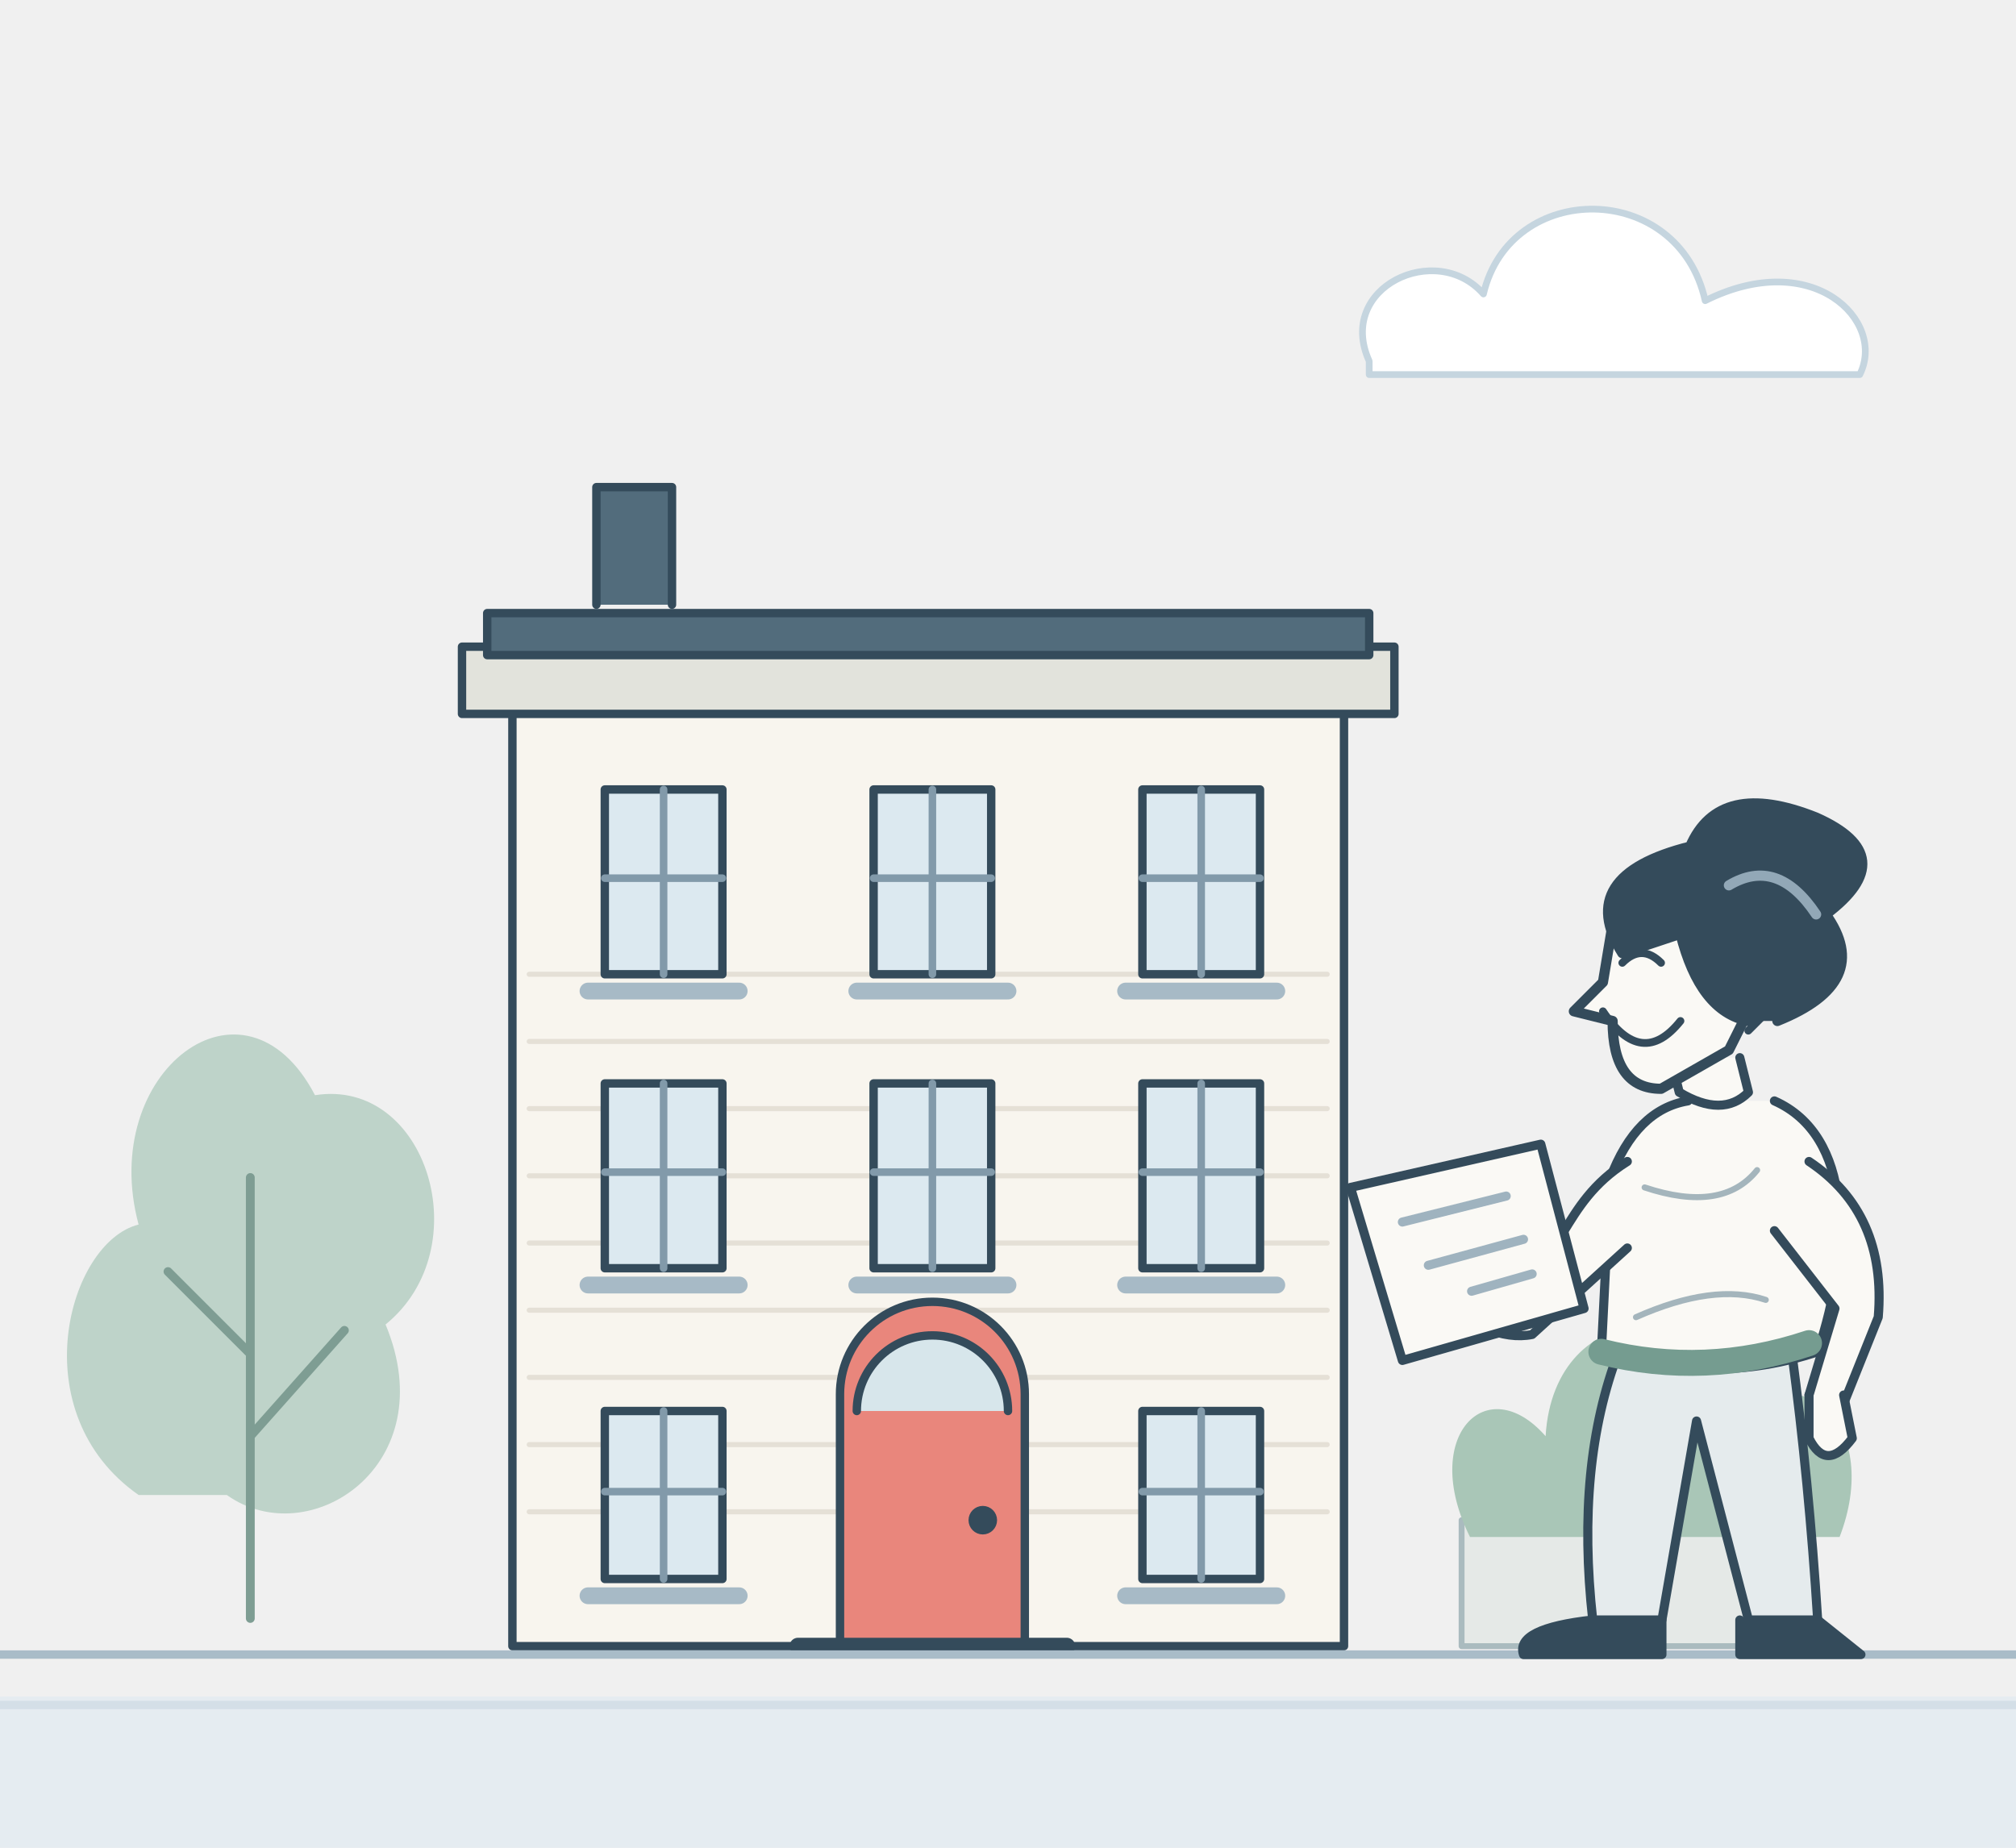
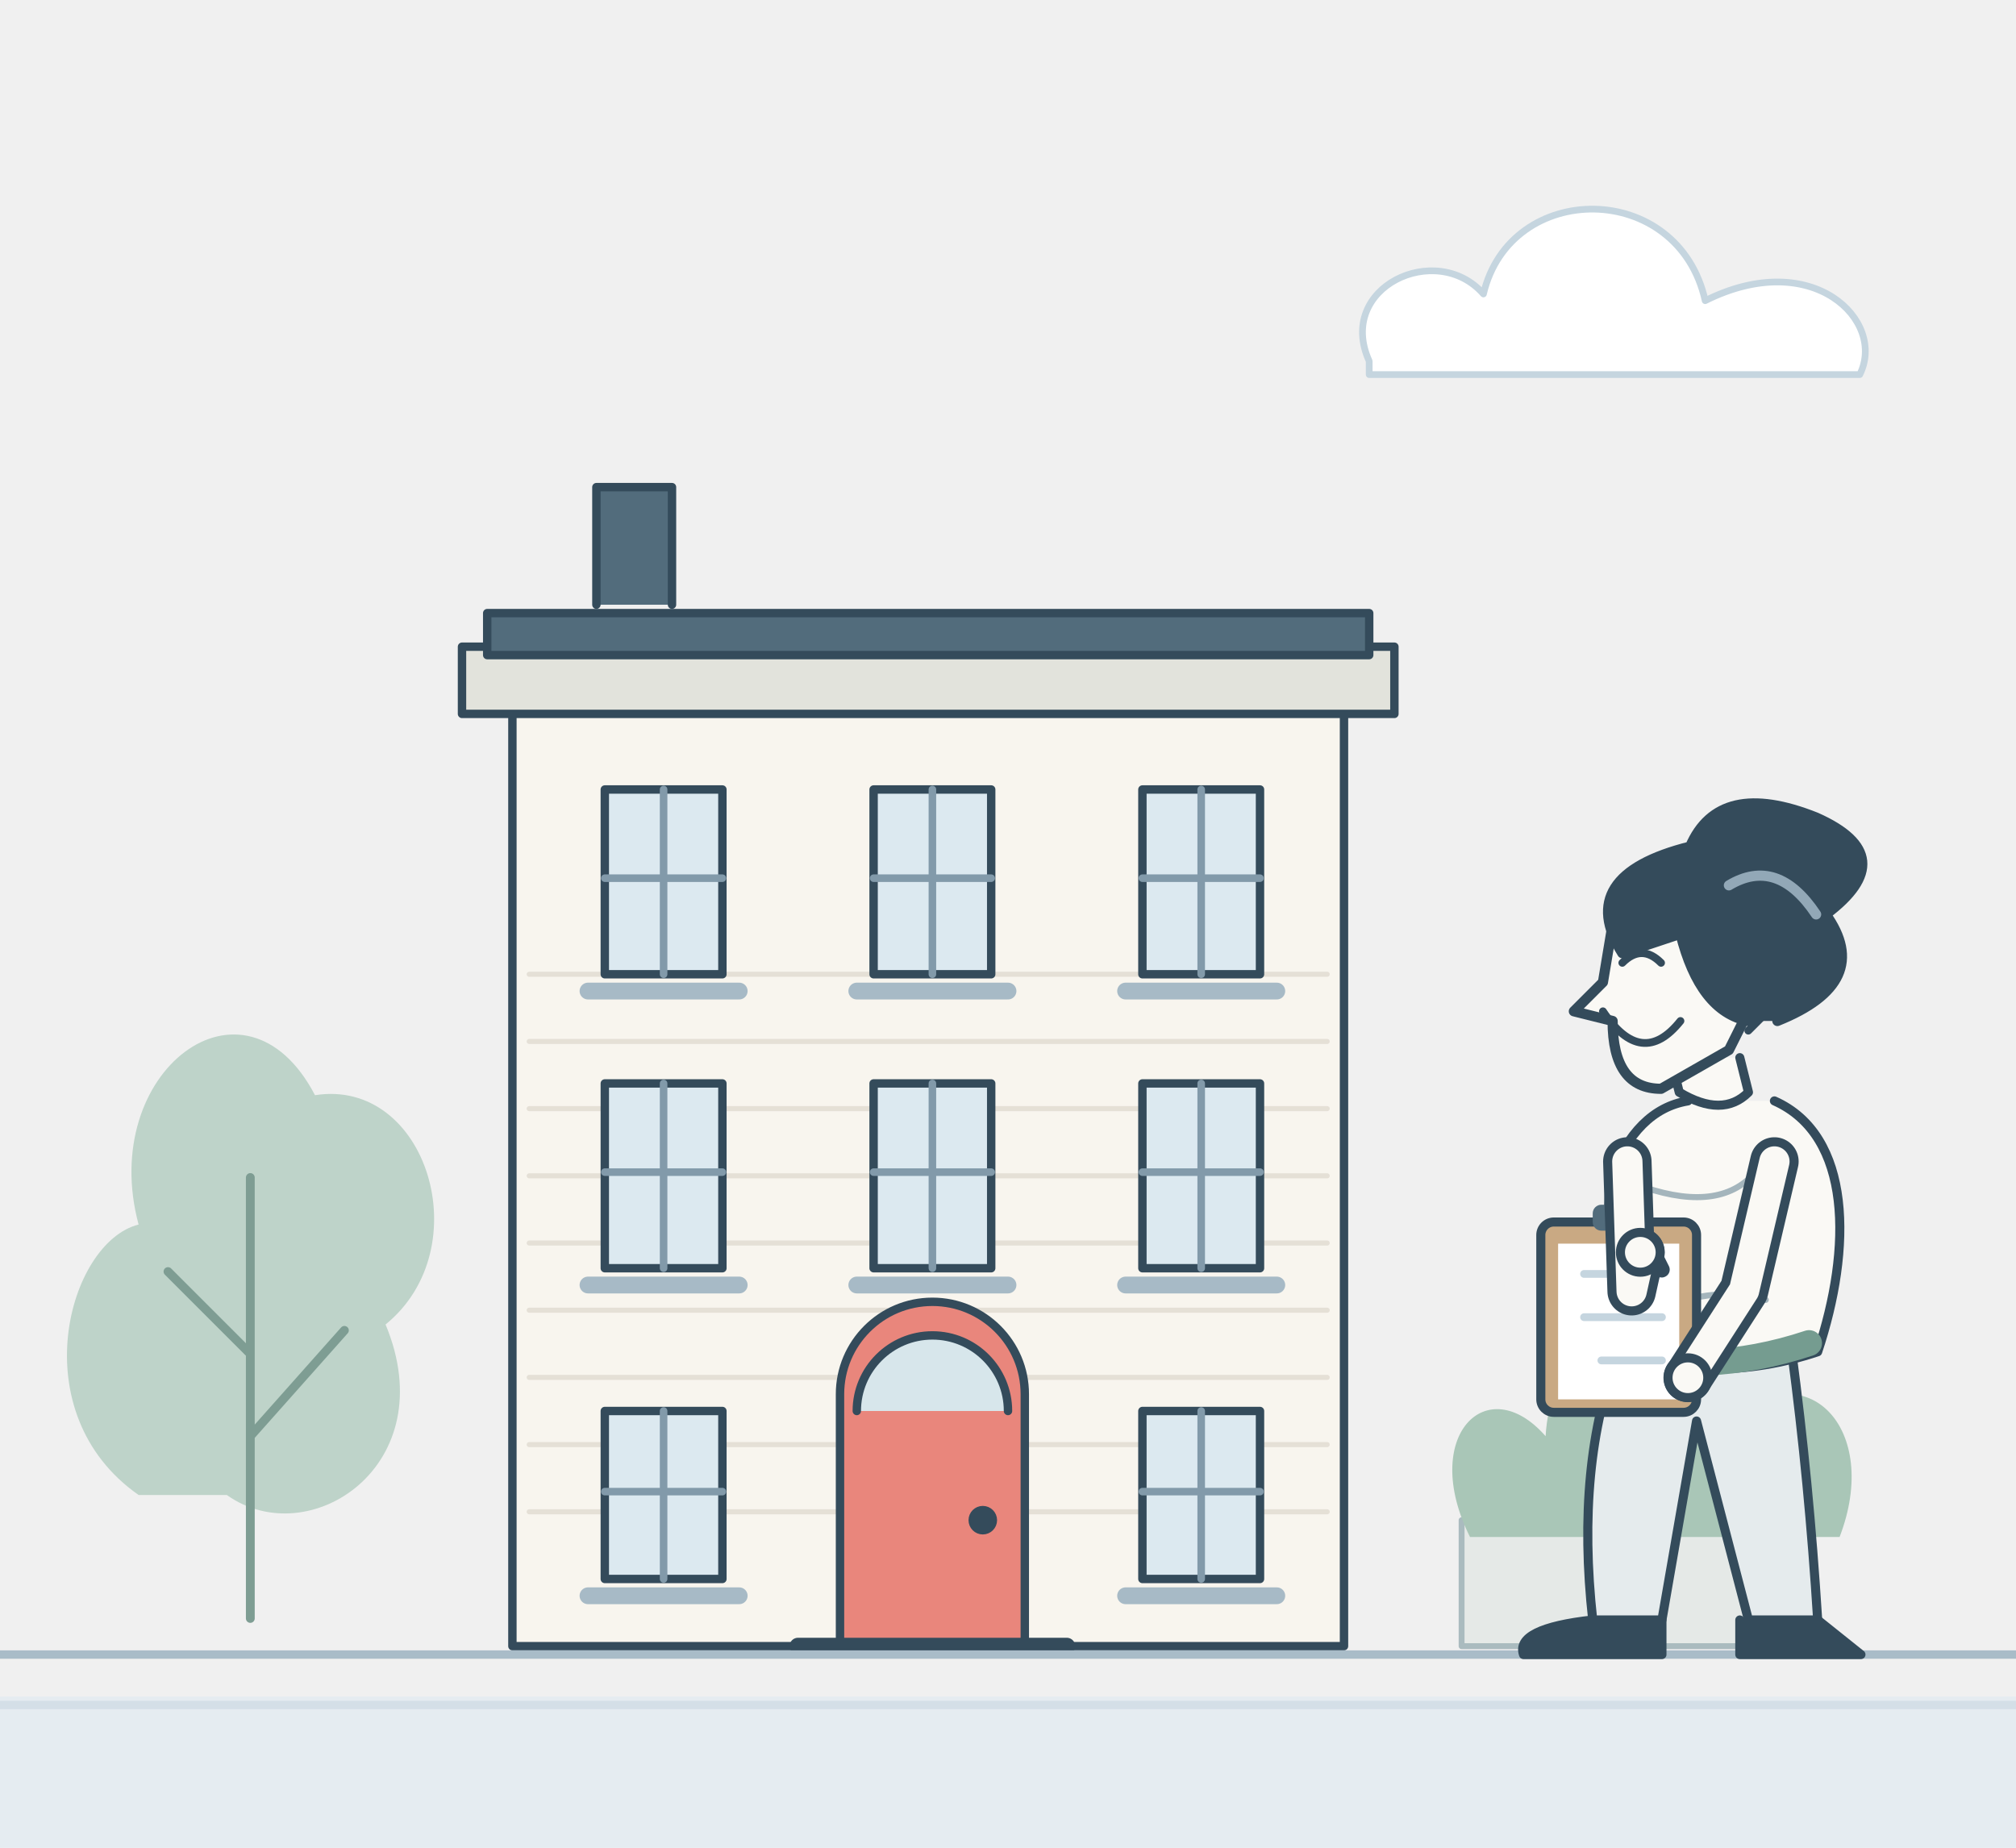
<svg xmlns="http://www.w3.org/2000/svg" class="people-scene" aria-hidden="true" focusable="false" viewBox="0 0 240 220" width="240" height="220" fill="none">
  <g stroke="#344b5b" stroke-width="1" stroke-linejoin="round" stroke-linecap="round">
    <g class="cloud-drift">
      <path transform="translate(163 31) scale(0.8)" d="M0 15C-5 4 10-3 17 5 21-12 46-12 50 6 66-2 77 9 73 17H0Z" fill="#fff" stroke="#c5d5df" stroke-width="1" />
    </g>
    <rect x="61" y="79" width="99" height="117" fill="#f8f5ee" />
    <path d="M63 116h95" opacity=".25" stroke="#ab9f91" stroke-width=".6" />
    <path d="M63 124h95" opacity=".25" stroke="#ab9f91" stroke-width=".6" />
    <path d="M63 132h95" opacity=".25" stroke="#ab9f91" stroke-width=".6" />
    <path d="M63 140h95" opacity=".25" stroke="#ab9f91" stroke-width=".6" />
    <path d="M63 148h95" opacity=".25" stroke="#ab9f91" stroke-width=".6" />
    <path d="M63 156h95" opacity=".25" stroke="#ab9f91" stroke-width=".6" />
    <path d="M63 164h95" opacity=".25" stroke="#ab9f91" stroke-width=".6" />
    <path d="M63 172h95" opacity=".25" stroke="#ab9f91" stroke-width=".6" />
    <path d="M63 180h95" opacity=".25" stroke="#ab9f91" stroke-width=".6" />
    <path d="M55 77H166V85H55Z" fill="#e2e3dc" />
    <path d="M58 73H163V78H58Z" fill="#526c7c" />
    <path d="M71 72V58H80V72" fill="#526c7c" />
    <rect x="72" y="94" width="14" height="22" fill="#dce9f0" />
    <path d="M79 94v22M72 104.56h14" stroke="#829aaa" stroke-width=".9" />
    <path d="M70 118h18" stroke="#a7bac6" stroke-width="2" />
    <rect x="104" y="94" width="14" height="22" fill="#dce9f0" />
    <path d="M111 94v22M104 104.56h14" stroke="#829aaa" stroke-width=".9" />
    <path d="M102 118h18" stroke="#a7bac6" stroke-width="2" />
    <rect x="136" y="94" width="14" height="22" fill="#dce9f0" />
    <path d="M143 94v22M136 104.56h14" stroke="#829aaa" stroke-width=".9" />
    <path d="M134 118h18" stroke="#a7bac6" stroke-width="2" />
    <rect x="72" y="129" width="14" height="22" fill="#dce9f0" />
    <path d="M79 129v22M72 139.56h14" stroke="#829aaa" stroke-width=".9" />
    <path d="M70 153h18" stroke="#a7bac6" stroke-width="2" />
    <rect x="104" y="129" width="14" height="22" fill="#dce9f0" />
    <path d="M111 129v22M104 139.56h14" stroke="#829aaa" stroke-width=".9" />
    <path d="M102 153h18" stroke="#a7bac6" stroke-width="2" />
    <rect x="136" y="129" width="14" height="22" fill="#dce9f0" />
    <path d="M143 129v22M136 139.56h14" stroke="#829aaa" stroke-width=".9" />
    <path d="M134 153h18" stroke="#a7bac6" stroke-width="2" />
    <path d="M100 196V166a11 11 0 0 1 22 0v30" fill="#e9867c" />
    <path d="M102 168a9 9 0 0 1 18 0" fill="#d7e6eb" />
    <circle cx="117" cy="181" r="1.2" fill="#344b5b" />
    <rect x="72" y="168" width="14" height="20" fill="#dce9f0" />
    <path d="M79 168v20M72 177.6h14" stroke="#829aaa" stroke-width=".9" />
    <path d="M70 190h18" stroke="#a7bac6" stroke-width="2" />
    <rect x="136" y="168" width="14" height="20" fill="#dce9f0" />
    <path d="M143 168v20M136 177.6h14" stroke="#829aaa" stroke-width=".9" />
    <path d="M134 190h18" stroke="#a7bac6" stroke-width="2" />
    <path d="M95 196H127" stroke-width="2" />
    <g transform="translate(27 178) scale(0.7)">
      <path d="M-15 0C-35-14-27-43-15-46C-22-72 3-91 15-68C34-71 43-42 27-29C37-5 14 10 0 0Z" fill="#bed3c9" stroke="none" />
      <path d="M4 21V-54M4-24L-10-38M4-10L20-28" stroke="#7e9d93" stroke-width="1.5" />
    </g>
    <path d="M174 181h35v15h-35z" fill="#e5e9e7" stroke="#aabbbf" stroke-width=".7" />
    <path d="M175 183c-6-12 2-20 9-12 1-17 21-17 22-2 9-8 18 1 13 14Z" fill="#a9c6b7" stroke="none" />
    <path d="M0 197H240" stroke="#a9bcc8" stroke-width="1" />
    <path d="M0 202H240V220H0Z" fill="#e5ecf1" stroke="none" />
    <path d="M0 203H240" stroke="#d4dfe7" stroke-width="1" />
    <g stroke="#344b5b" stroke-width="1" stroke-linecap="round" stroke-linejoin="round">
      <g class="neighbour" transform="translate(203 197) scale(-1.03 1.03)" style="--phase:-3s">
        <g class="neighbour-body" stroke="#344b5b" stroke-width="1.05" stroke-linecap="round" stroke-linejoin="round" fill="none">
          <path d="M-10-35Q-12-20-13-4H-5L1-27 5-4H13Q15-22 10-35" fill="#e5ebed" />
          <path d="M-13-4L-18 0H-4V-4M5-4V0H21Q22-3 13-4" fill="#344b5b" />
          <path d="M-8-64C-17-60-17-47-13-35Q-1-31 12-35L11-55Q8-63 2-64" fill="#faf9f5" />
-           <path d="M-12-57Q-21-51-20-39L-16-29Q-13-27-12-30L-15-40-8-49" fill="#faf9f5" />
-           <path d="M-16-30L-17-25Q-14-21-12-25L-12-30" fill="#faf9f5" />
          <path d="M-6-56Q-2-51 7-54M-7-41Q-1-43 8-39" stroke="#a4b5bc" stroke-width=".7" />
          <path d="M-12-36Q0-32 12-35" stroke="#759c90" stroke-width="3" />
-           <g class="neighbour-arm gesturing" fill="#faf9f5">
-             <path d="M9-57C17-52 16-45 23-43L30-46 32-42Q25-36 20-37L9-47M29-46L34-50 38-48 34-42 32-42" />
-             <path d="M19-59L41-54 35-34 14-40Z" fill="#faf9f5" />
-             <path d="M23-53L35-50M21-48L32-45M20-44L27-42" stroke="#9fb3bf" />
+           <g class="act" data-act="clipboard">
+             <rect x="1" y="-50" width="18" height="22" rx="1.5" fill="#c9a983" stroke="#344b5b" stroke-width="1.05" />
+             <rect x="3" y="-47.5" width="14" height="18" fill="#fff" stroke="none" />
+             <rect x="7" y="-52" width="6" height="3" rx="1" fill="#526c7c" stroke="none" />
+             <path d="M5-44h9M5-39h9M5-34h7" stroke="#c5d5df" stroke-width=".9" />
+             <path class="scribble" d="" fill="none" stroke="#344b5b" stroke-width=".8" />
+             <path class="far-o" d="M-8.0 -57.0L-4.5 -42.1L2.0 -32.0" fill="none" stroke="#344b5b" stroke-width="5.6" />
+             <path class="far-i" d="M-8.0 -57.0L-4.5 -42.1L2.0 -32.0" fill="none" stroke="#faf9f5" stroke-width="3.5" />
+             <circle class="far-h" cx="2.0" cy="-32.0" r="2.3" fill="#faf9f5" stroke="#344b5b" stroke-width="1.05" />
+             <path class="pen" d="M5.0 -44.5l3.5-7" fill="none" stroke="#344b5b" stroke-width="1.8" />
+             <path class="near-o" d="M9.0 -57.0L8.5 -42.0L7.5 -46.5" fill="none" stroke="#344b5b" stroke-width="5.6" />
+             <path class="near-i" d="M9.0 -57.0L8.5 -42.0L7.5 -46.5" fill="none" stroke="#faf9f5" stroke-width="3.5" />
+             <circle class="near-h" cx="7.5" cy="-46.5" r="2.3" fill="#faf9f5" stroke="#344b5b" stroke-width="1.05" />
          </g>
          <path d="M-4-69L-5-65Q-2-62 3-65L4-69" fill="#faf9f5" />
          <g class="neighbour-head">
            <g transform="translate(-.5 13) scale(1.12)">
              <path d="M-8-86C-10-95 7-98 10-87L11-81 14-78 10-77Q10-70 5-70L-2-74-5-80" fill="#faf9f5" />
              <path d="M-7-77Q-17-81-12-88-20-94-11-98-1-102 2-95 14-92 9-84L3-86Q1-78-4-77" fill="#344b5b" />
              <path d="M-11-88Q-7-94-2-91" stroke="#92a8b7" />
              <path d="M-3-81Q-8-85-7-79L-4-76M5-83Q7-85 9-83M3-77Q7-72 11-78" stroke-width=".8" />
            </g>
          </g>
        </g>
      </g>
    </g>
  </g>
</svg>
